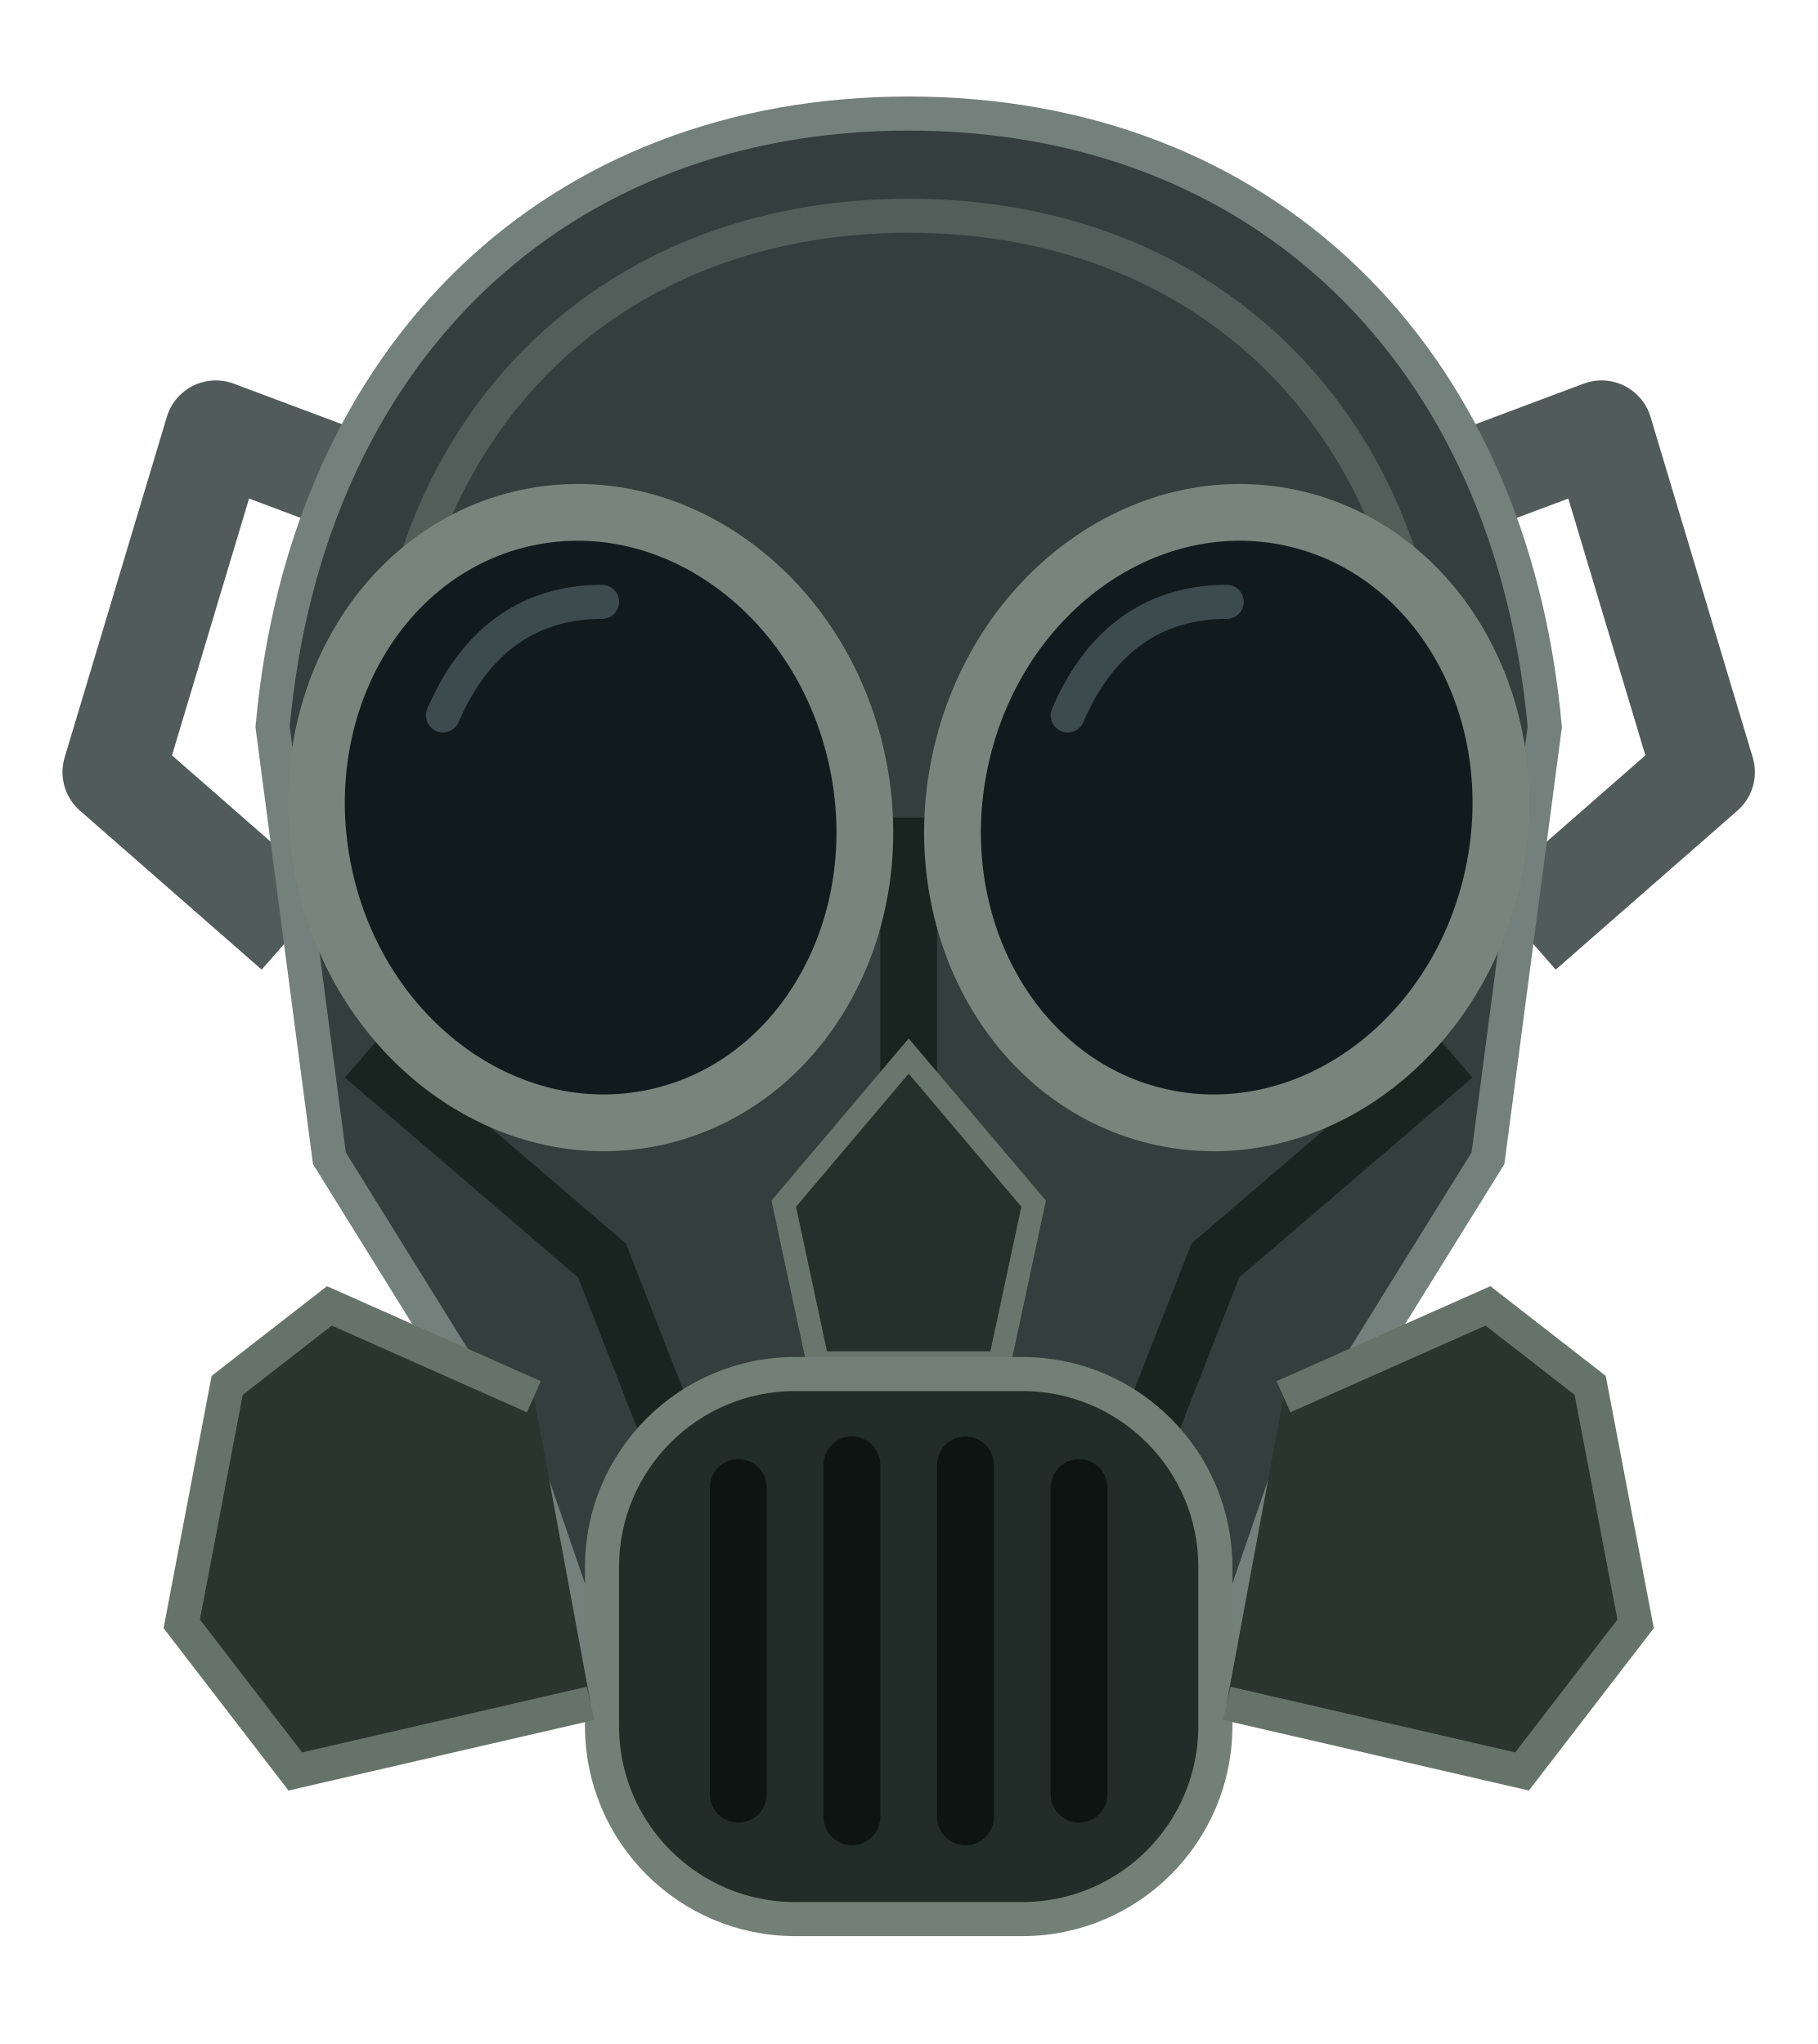
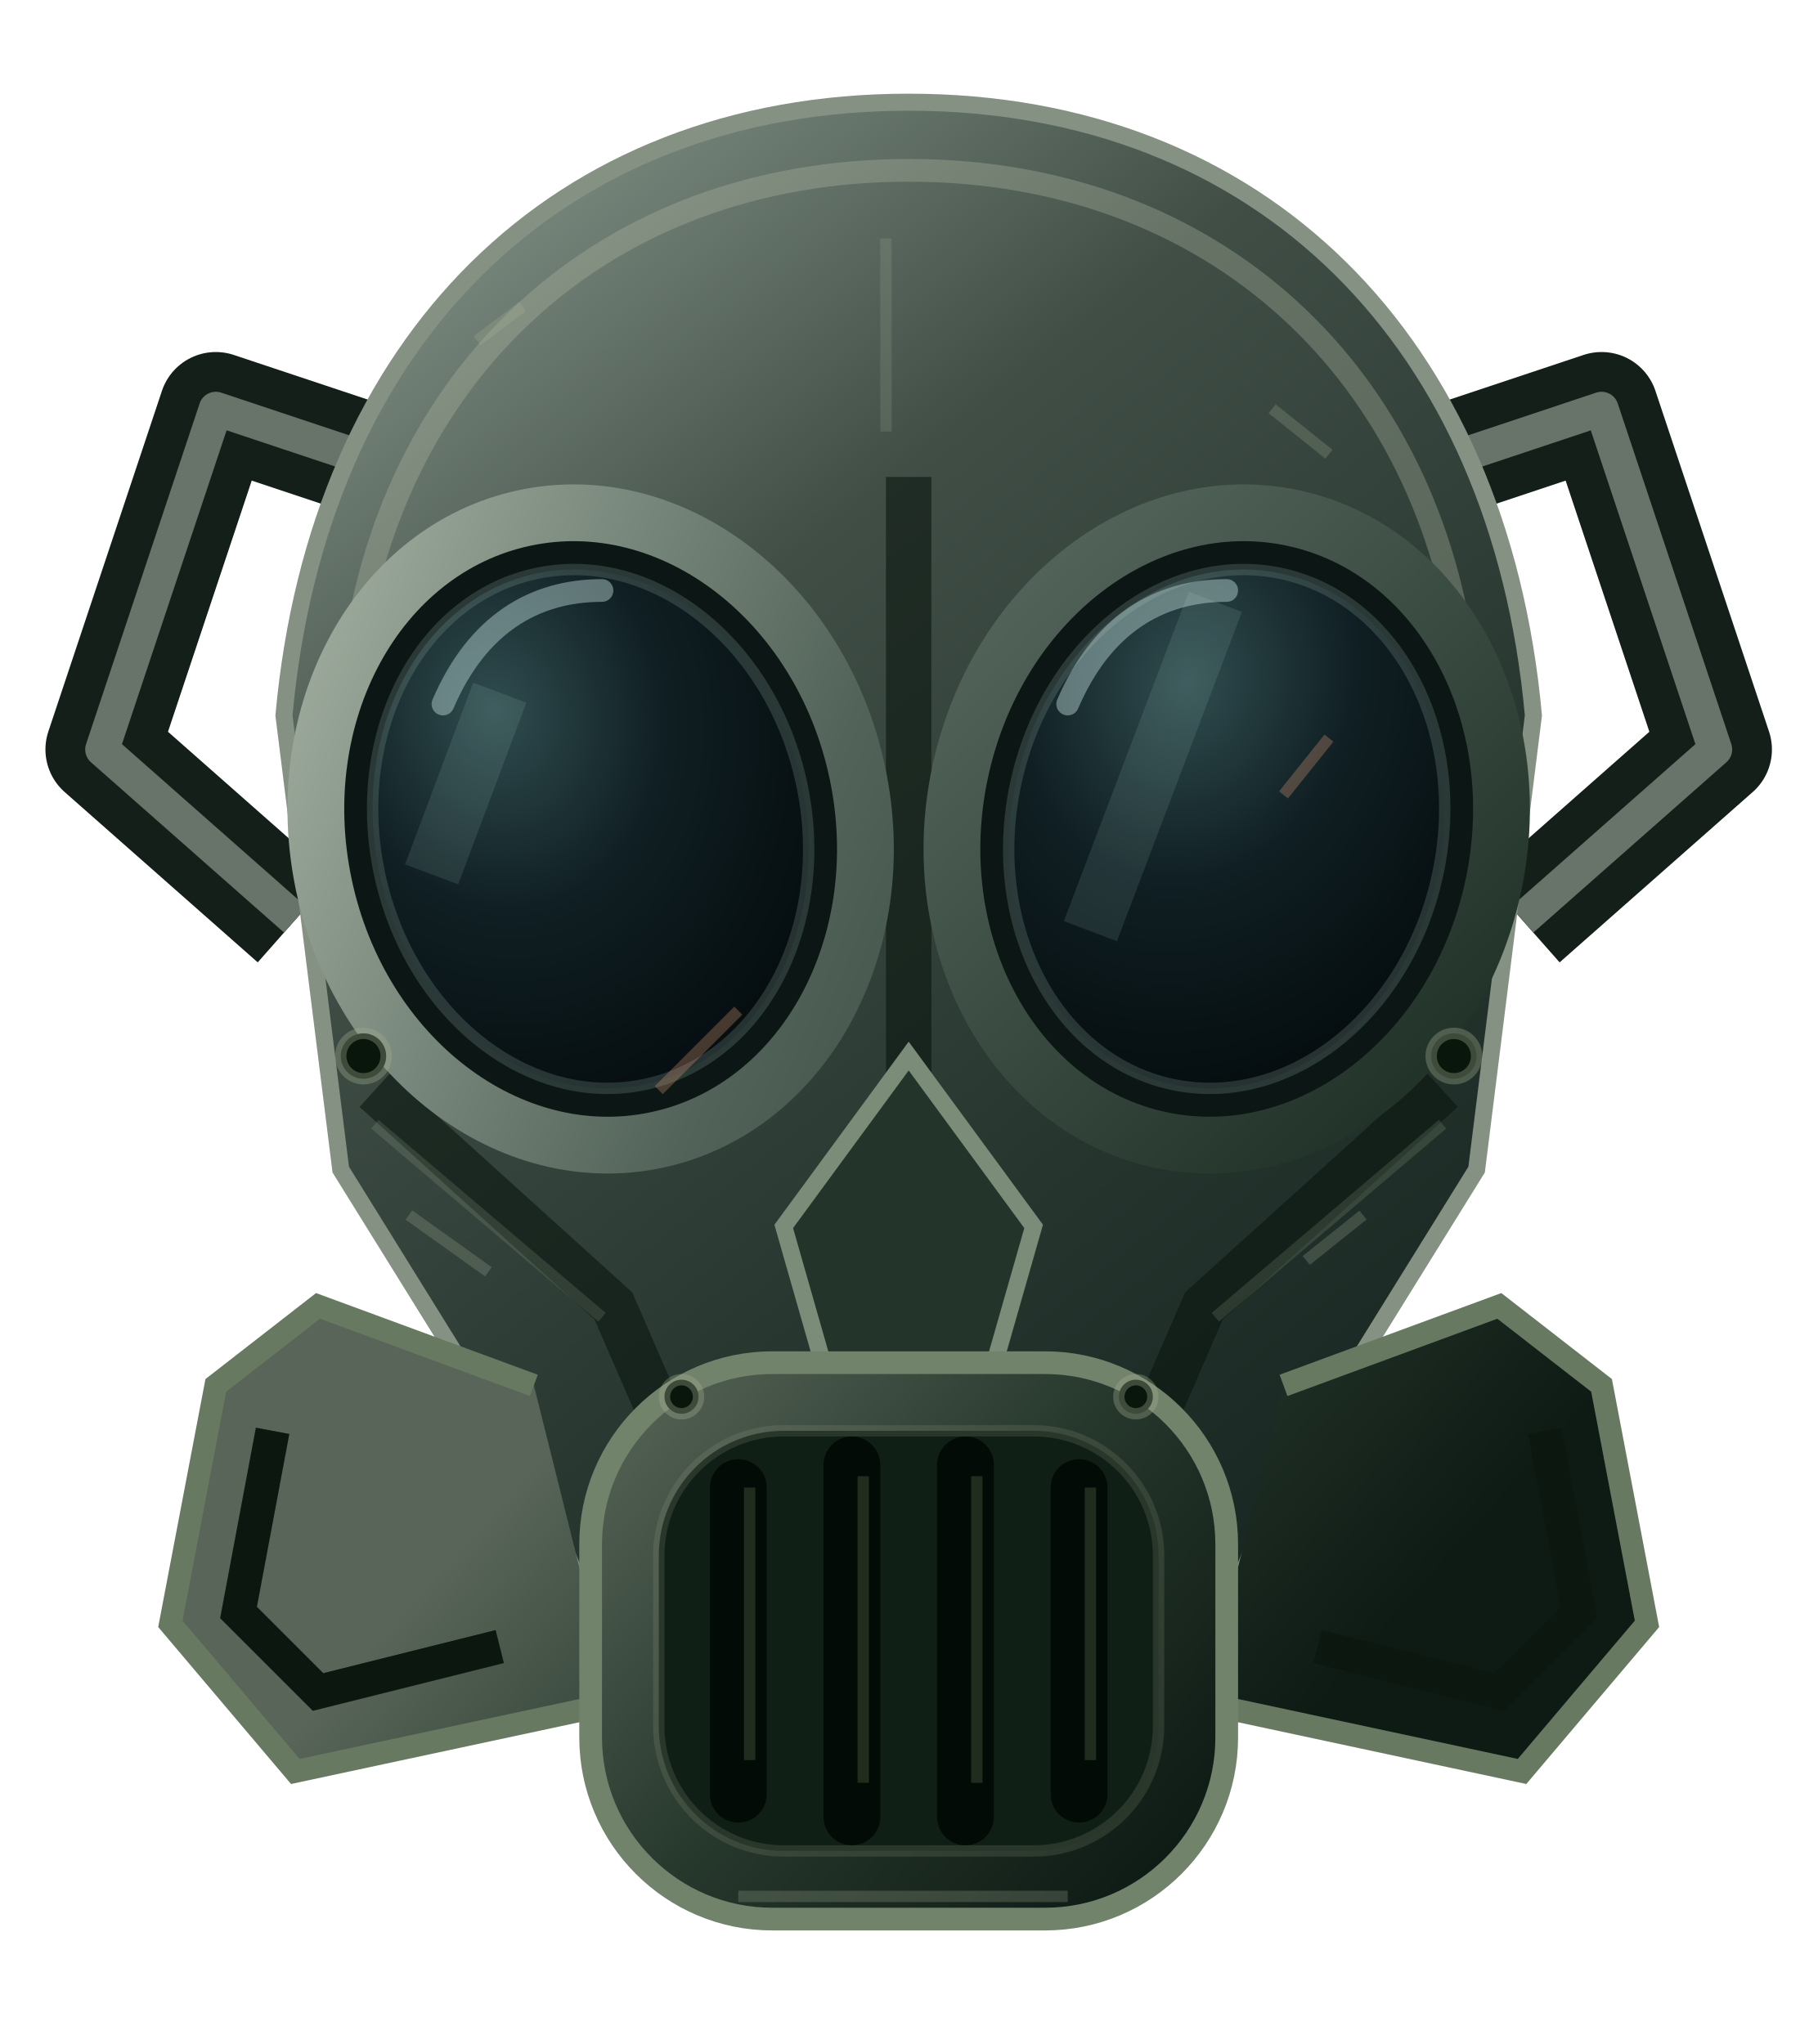
<svg xmlns="http://www.w3.org/2000/svg" viewBox="0 0 160 180" fill="none">
-   <path d="M35 44 19 38 10 68l16 14m99-38 16-6 9 30-16 14" stroke="#515b59" stroke-width="9" stroke-linejoin="round" />
-   <path d="M80 10c-31 0-53 21-56 54l5 38 18 29 10 29h46l10-29 18-29 5-38c-3-33-25-54-56-54Z" fill="#343e3c" stroke="#73807b" stroke-width="3" />
-   <path d="M80 19c-24 0-41 15-45 37m45-37c24 0 41 15 45 37" stroke="#8c9890" stroke-opacity=".35" stroke-width="3" />
-   <path d="m32 93 21 18 9 23m66-41-21 18-9 23M80 72v35" stroke="#192320" stroke-width="5" />
-   <ellipse cx="52" cy="72" rx="24" ry="27" fill="#111b1d" stroke="#78847d" stroke-width="5" transform="rotate(-12 52 72)" />
-   <ellipse cx="108" cy="72" rx="24" ry="27" fill="#111b1d" stroke="#78847d" stroke-width="5" transform="rotate(12 108 72)" />
-   <path d="M39 63c3-7 8-10 14-10m41 10c3-7 8-10 14-10" stroke="#80959b" stroke-opacity=".4" stroke-width="3" stroke-linecap="round" />
-   <path d="m69 106 11-13 11 13-3 14H72Z" fill="#25302c" stroke="#69766e" stroke-width="2" />
-   <rect x="53" y="121" width="54" height="48" rx="17" fill="#222c28" stroke="#738077" stroke-width="3" />
-   <path d="M65 131v27m10-29v31m10-31v31m10-29v27" stroke="#0c1512" stroke-width="5" stroke-linecap="round" />
-   <path d="M47 123 29 115l-9 7-4 21 10 13 26-6m61-27 18-8 9 7 4 21-10 13-26-6" fill="#2b3530" stroke="#66736a" stroke-width="3" />
+   <defs>
+     <linearGradient id="shell" x1="27" y1="24" x2="130" y2="153" gradientUnits="userSpaceOnUse">
+       <stop stop-color="#819085" />
+       <stop offset=".28" stop-color="#404e46" />
+       <stop offset=".62" stop-color="#26362f" />
+       <stop offset="1" stop-color="#101e19" />
+     </linearGradient>
+     <linearGradient id="rim" x1="32" y1="44" x2="125" y2="107" gradientUnits="userSpaceOnUse">
+       <stop stop-color="#a1aea0" />
+       <stop offset=".45" stop-color="#526359" />
+       <stop offset="1" stop-color="#1d2e25" />
+     </linearGradient>
+     <radialGradient id="lens" cx=".34" cy=".24" r=".85">
+       <stop stop-color="#304d4f" />
+       <stop offset=".45" stop-color="#101f23" />
+       <stop offset="1" stop-color="#040b0d" />
+     </radialGradient>
+     <linearGradient id="filter" x1="55" y1="120" x2="104" y2="164" gradientUnits="userSpaceOnUse">
+       <stop stop-color="#586558" />
+       <stop offset=".5" stop-color="#27382d" />
+       <stop offset="1" stop-color="#0e1a14" />
+     </linearGradient>
+   </defs>
+   <path d="m34 41-15-5-10 30 17 15m100-40 15-5 10 30-17 15" stroke="#151f1a" stroke-width="10" stroke-linejoin="round" />
+   <path d="m34 41-15-5-10 30 17 15m100-40 15-5 10 30-17 15" stroke="#687469" stroke-width="3" stroke-linejoin="round" />
+   <path d="M80 9c-31 0-52 21-55 54l5 40 18 29 11 28h42l11-28 18-29 5-40C132 30 111 9 80 9Z" fill="url(#shell)" stroke="#859183" stroke-width="1.5" />
+   <path d="M80 15c-27 0-46 18-49 44m49-44c27 0 46 18 49 44" stroke="#b0baa3" stroke-opacity=".34" stroke-width="2" />
+   <path d="m33 96 21 19 10 23m63-42-21 19-10 23M80 42v63" stroke="#0a1710" stroke-opacity=".6" stroke-width="4" />
+   <path d="m33 99 20 17m74-17-20 17M78 21v17" stroke="#bac2a8" stroke-opacity=".16" />
+   <ellipse cx="52" cy="73" rx="24" ry="28" fill="#0c1715" stroke="url(#rim)" stroke-width="5" transform="rotate(-12 52 73)" />
+   <ellipse cx="108" cy="73" rx="24" ry="28" fill="#0c1715" stroke="url(#rim)" stroke-width="5" transform="rotate(12 108 73)" />
+   <ellipse cx="52" cy="73" rx="19" ry="23" fill="url(#lens)" stroke="#8ba39b" stroke-opacity=".25" transform="rotate(-12 52 73)" />
+   <ellipse cx="108" cy="73" rx="19" ry="23" fill="url(#lens)" stroke="#8ba39b" stroke-opacity=".25" transform="rotate(12 108 73)" />
+   <path d="M39 62c3-7 8-10 14-10m41 10c3-7 8-10 14-10" stroke="#bed9d7" stroke-opacity=".45" stroke-width="2" stroke-linecap="round" />
+   <path d="m38 77 6-16m52 21 11-29" stroke="#b5d9d0" stroke-opacity=".12" stroke-width="5" />
+   <path d="m65 89-7 7m59-31-4 5" stroke="#e19b78" stroke-opacity=".3" />
+   <path d="m69 108 11-15 11 15-4 14H73Z" fill="#23342a" stroke="#7b8c78" stroke-width="1.5" />
+   <path d="m47 122-19-7-9 7-4 21 11 13 28-6m59-28 19-7 9 7 4 21-11 13-28-6" fill="url(#filter)" stroke="#687962" stroke-width="2" />
+   <path d="m24 126-3 16 7 7 16-4m92-19 3 16-7 7-16-4" stroke="#0c180f" stroke-width="3" />
+   <rect x="52" y="120" width="56" height="49" rx="16" fill="url(#filter)" stroke="#71836b" stroke-width="2" />
+   <rect x="58" y="126" width="44" height="37" rx="11" fill="#101f16" stroke="#9ba489" stroke-opacity=".18" />
+   <path d="M65 131v27m10-29v31m10-31v31m10-29v27" stroke="#020b05" stroke-width="5" stroke-linecap="round" />
+   <path d="M66 131v24m10-25v27m10-27v27m10-26v24" stroke="#596b4e" stroke-opacity=".35" />
+   <path d="m42 30 4-3m66 9 5 4M36 107l7 5m72-1 5-4m-55 60h29" stroke="#abb29a" stroke-opacity=".25" />
+   <g fill="#09160c" stroke="#a0ab91" stroke-opacity=".35">
+     <circle cx="32" cy="93" r="2" />
+     <circle cx="128" cy="93" r="2" />
+     <circle cx="60" cy="123" r="1.5" />
+     <circle cx="100" cy="123" r="1.5" />
+   </g>
</svg>
